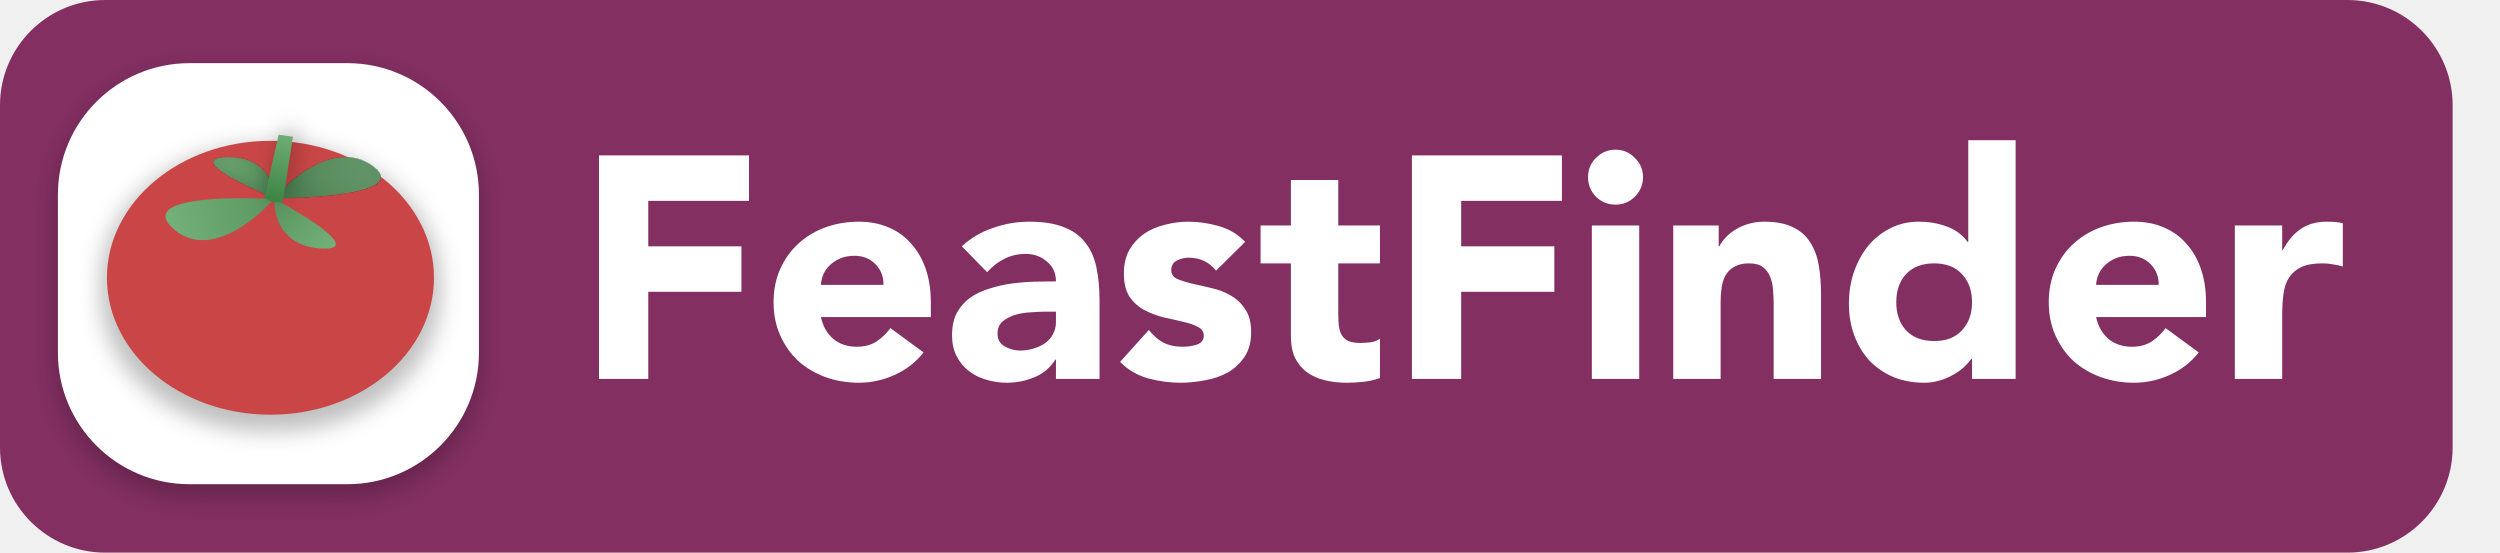
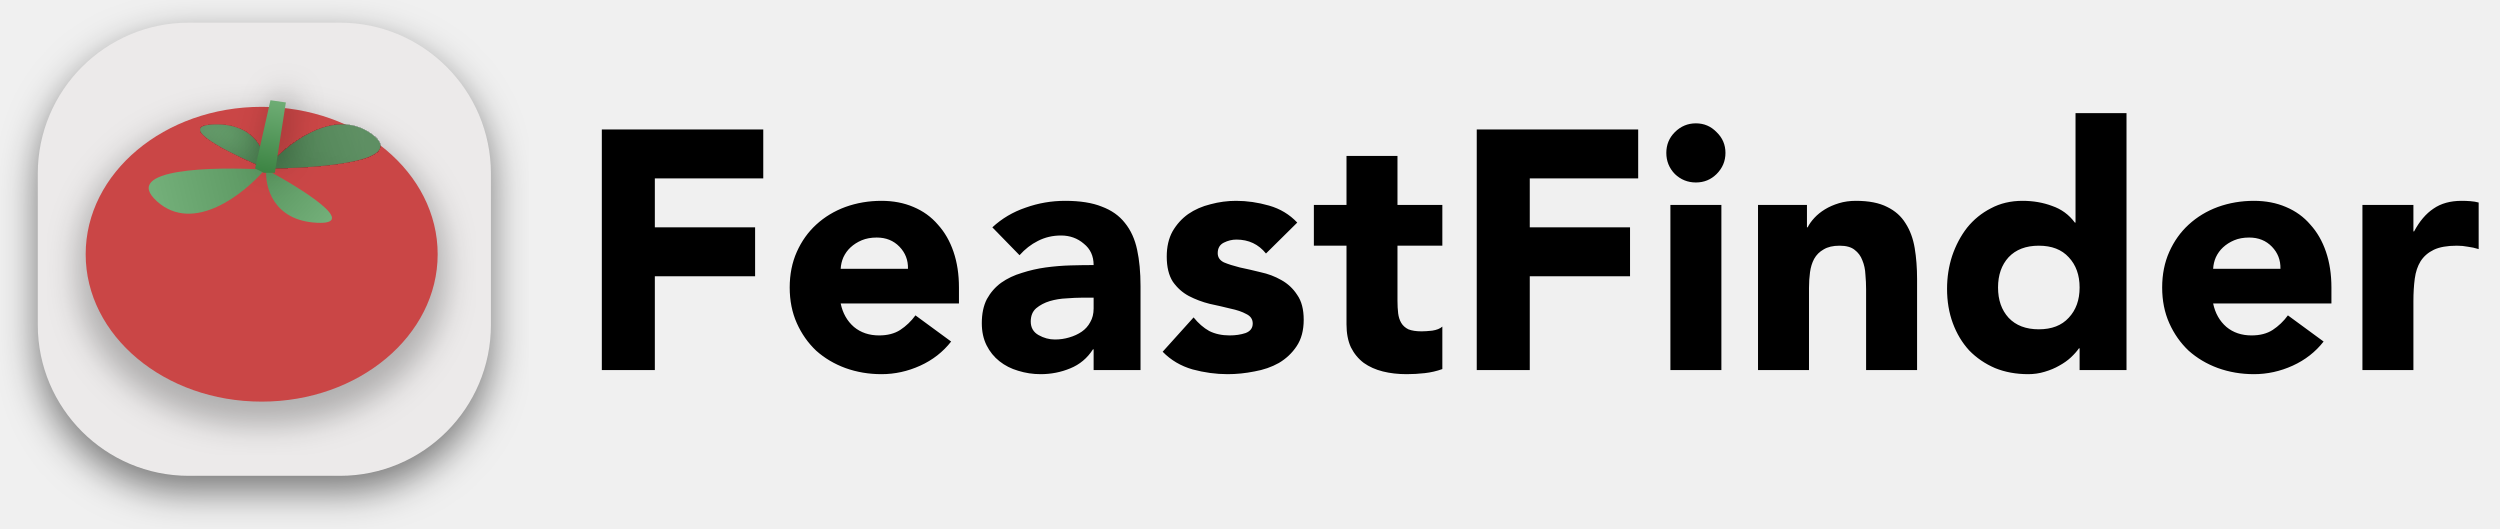
- <svg xmlns="http://www.w3.org/2000/svg" width="475" height="105" viewBox="0 0 475 105" fill="none">
-   <rect width="466" height="105" rx="20" fill="#6C0543" fill-opacity="0.82" />
+ <svg xmlns="http://www.w3.org/2000/svg" width="331" height="70" viewBox="0 0 331 70" fill="none">
+   <path d="M79.681 17.14H101.056V23.62H86.701V30.1H99.976V36.58H86.701V49H79.681V17.14ZM125.931 45.22C124.851 46.6 123.486 47.665 121.836 48.415C120.186 49.165 118.476 49.54 116.706 49.54C115.026 49.54 113.436 49.27 111.936 48.73C110.466 48.19 109.176 47.425 108.066 46.435C106.986 45.415 106.131 44.2 105.501 42.79C104.871 41.38 104.556 39.805 104.556 38.065C104.556 36.325 104.871 34.75 105.501 33.34C106.131 31.93 106.986 30.73 108.066 29.74C109.176 28.72 110.466 27.94 111.936 27.4C113.436 26.86 115.026 26.59 116.706 26.59C118.266 26.59 119.676 26.86 120.936 27.4C122.226 27.94 123.306 28.72 124.176 29.74C125.076 30.73 125.766 31.93 126.246 33.34C126.726 34.75 126.966 36.325 126.966 38.065V40.18H111.306C111.576 41.47 112.161 42.505 113.061 43.285C113.961 44.035 115.071 44.41 116.391 44.41C117.501 44.41 118.431 44.17 119.181 43.69C119.961 43.18 120.636 42.535 121.206 41.755L125.931 45.22ZM120.216 35.59C120.246 34.45 119.871 33.475 119.091 32.665C118.311 31.855 117.306 31.45 116.076 31.45C115.326 31.45 114.666 31.57 114.096 31.81C113.526 32.05 113.031 32.365 112.611 32.755C112.221 33.115 111.906 33.55 111.666 34.06C111.456 34.54 111.336 35.05 111.306 35.59H120.216ZM144.796 46.255H144.706C143.956 47.425 142.951 48.265 141.691 48.775C140.461 49.285 139.156 49.54 137.776 49.54C136.756 49.54 135.766 49.39 134.806 49.09C133.876 48.82 133.051 48.4 132.331 47.83C131.611 47.26 131.041 46.555 130.621 45.715C130.201 44.875 129.991 43.9 129.991 42.79C129.991 41.53 130.216 40.465 130.666 39.595C131.146 38.725 131.776 38.005 132.556 37.435C133.366 36.865 134.281 36.43 135.301 36.13C136.321 35.8 137.371 35.56 138.451 35.41C139.561 35.26 140.656 35.17 141.736 35.14C142.846 35.11 143.866 35.095 144.796 35.095C144.796 33.895 144.361 32.95 143.491 32.26C142.651 31.54 141.646 31.18 140.476 31.18C139.366 31.18 138.346 31.42 137.416 31.9C136.516 32.35 135.706 32.98 134.986 33.79L131.386 30.1C132.646 28.93 134.116 28.06 135.796 27.49C137.476 26.89 139.216 26.59 141.016 26.59C142.996 26.59 144.616 26.845 145.876 27.355C147.166 27.835 148.186 28.555 148.936 29.515C149.716 30.475 150.256 31.66 150.556 33.07C150.856 34.45 151.006 36.055 151.006 37.885V49H144.796V46.255ZM143.131 39.415C142.621 39.415 141.976 39.445 141.196 39.505C140.446 39.535 139.711 39.655 138.991 39.865C138.301 40.075 137.701 40.39 137.191 40.81C136.711 41.23 136.471 41.815 136.471 42.565C136.471 43.375 136.816 43.975 137.506 44.365C138.196 44.755 138.916 44.95 139.666 44.95C140.326 44.95 140.956 44.86 141.556 44.68C142.186 44.5 142.741 44.245 143.221 43.915C143.701 43.585 144.076 43.165 144.346 42.655C144.646 42.145 144.796 41.545 144.796 40.855V39.415H143.131ZM167.616 33.565C166.626 32.335 165.321 31.72 163.701 31.72C163.131 31.72 162.576 31.855 162.036 32.125C161.496 32.395 161.226 32.86 161.226 33.52C161.226 34.06 161.496 34.465 162.036 34.735C162.606 34.975 163.311 35.2 164.151 35.41C165.021 35.59 165.936 35.8 166.896 36.04C167.886 36.25 168.801 36.595 169.641 37.075C170.511 37.555 171.216 38.215 171.756 39.055C172.326 39.865 172.611 40.96 172.611 42.34C172.611 43.75 172.296 44.92 171.666 45.85C171.066 46.75 170.286 47.485 169.326 48.055C168.366 48.595 167.286 48.97 166.086 49.18C164.886 49.42 163.701 49.54 162.531 49.54C161.001 49.54 159.456 49.33 157.896 48.91C156.336 48.46 155.016 47.68 153.936 46.57L158.031 42.025C158.661 42.805 159.351 43.405 160.101 43.825C160.881 44.215 161.781 44.41 162.801 44.41C163.581 44.41 164.286 44.305 164.916 44.095C165.546 43.855 165.861 43.435 165.861 42.835C165.861 42.265 165.576 41.845 165.006 41.575C164.466 41.275 163.761 41.035 162.891 40.855C162.051 40.645 161.136 40.435 160.146 40.225C159.186 39.985 158.271 39.64 157.401 39.19C156.561 38.74 155.856 38.11 155.286 37.3C154.746 36.46 154.476 35.35 154.476 33.97C154.476 32.68 154.731 31.57 155.241 30.64C155.781 29.71 156.471 28.945 157.311 28.345C158.181 27.745 159.171 27.31 160.281 27.04C161.391 26.74 162.516 26.59 163.656 26.59C165.096 26.59 166.551 26.8 168.021 27.22C169.491 27.64 170.736 28.39 171.756 29.47L167.616 33.565ZM190.966 32.53H185.026V39.82C185.026 40.42 185.056 40.975 185.116 41.485C185.176 41.965 185.311 42.385 185.521 42.745C185.731 43.105 186.046 43.39 186.466 43.6C186.916 43.78 187.501 43.87 188.221 43.87C188.581 43.87 189.046 43.84 189.616 43.78C190.216 43.69 190.666 43.51 190.966 43.24V48.865C190.216 49.135 189.436 49.315 188.626 49.405C187.816 49.495 187.021 49.54 186.241 49.54C185.101 49.54 184.051 49.42 183.091 49.18C182.131 48.94 181.291 48.565 180.571 48.055C179.851 47.515 179.281 46.825 178.861 45.985C178.471 45.145 178.276 44.125 178.276 42.925V32.53H173.956V27.13H178.276V20.65H185.026V27.13H190.966V32.53ZM195.521 17.14H216.896V23.62H202.541V30.1H215.816V36.58H202.541V49H195.521V17.14ZM221.161 27.13H227.911V49H221.161V27.13ZM220.621 20.245C220.621 19.165 220.996 18.25 221.746 17.5C222.526 16.72 223.456 16.33 224.536 16.33C225.616 16.33 226.531 16.72 227.281 17.5C228.061 18.25 228.451 19.165 228.451 20.245C228.451 21.325 228.061 22.255 227.281 23.035C226.531 23.785 225.616 24.16 224.536 24.16C223.456 24.16 222.526 23.785 221.746 23.035C220.996 22.255 220.621 21.325 220.621 20.245ZM232.761 27.13H239.241V30.1H239.331C239.541 29.68 239.841 29.26 240.231 28.84C240.621 28.42 241.086 28.045 241.626 27.715C242.166 27.385 242.781 27.115 243.471 26.905C244.161 26.695 244.911 26.59 245.721 26.59C247.431 26.59 248.811 26.86 249.861 27.4C250.911 27.91 251.721 28.63 252.291 29.56C252.891 30.49 253.296 31.585 253.506 32.845C253.716 34.105 253.821 35.47 253.821 36.94V49H247.071V38.29C247.071 37.66 247.041 37.015 246.981 36.355C246.951 35.665 246.816 35.035 246.576 34.465C246.366 33.895 246.021 33.43 245.541 33.07C245.091 32.71 244.431 32.53 243.561 32.53C242.691 32.53 241.986 32.695 241.446 33.025C240.906 33.325 240.486 33.745 240.186 34.285C239.916 34.795 239.736 35.38 239.646 36.04C239.556 36.7 239.511 37.39 239.511 38.11V49H232.761V27.13ZM281.55 49H275.34V46.12H275.25C274.98 46.51 274.62 46.915 274.17 47.335C273.75 47.725 273.24 48.085 272.64 48.415C272.07 48.745 271.425 49.015 270.705 49.225C270.015 49.435 269.295 49.54 268.545 49.54C266.925 49.54 265.455 49.27 264.135 48.73C262.815 48.16 261.675 47.38 260.715 46.39C259.785 45.37 259.065 44.17 258.555 42.79C258.045 41.41 257.79 39.895 257.79 38.245C257.79 36.715 258.015 35.26 258.465 33.88C258.945 32.47 259.605 31.225 260.445 30.145C261.315 29.065 262.365 28.21 263.595 27.58C264.825 26.92 266.22 26.59 267.78 26.59C269.19 26.59 270.495 26.815 271.695 27.265C272.925 27.685 273.93 28.42 274.71 29.47H274.8V14.98H281.55V49ZM275.34 38.065C275.34 36.415 274.86 35.08 273.9 34.06C272.97 33.04 271.65 32.53 269.94 32.53C268.23 32.53 266.895 33.04 265.935 34.06C265.005 35.08 264.54 36.415 264.54 38.065C264.54 39.715 265.005 41.05 265.935 42.07C266.895 43.09 268.23 43.6 269.94 43.6C271.65 43.6 272.97 43.09 273.9 42.07C274.86 41.05 275.34 39.715 275.34 38.065ZM307.645 45.22C306.565 46.6 305.2 47.665 303.55 48.415C301.9 49.165 300.19 49.54 298.42 49.54C296.74 49.54 295.15 49.27 293.65 48.73C292.18 48.19 290.89 47.425 289.78 46.435C288.7 45.415 287.845 44.2 287.215 42.79C286.585 41.38 286.27 39.805 286.27 38.065C286.27 36.325 286.585 34.75 287.215 33.34C287.845 31.93 288.7 30.73 289.78 29.74C290.89 28.72 292.18 27.94 293.65 27.4C295.15 26.86 296.74 26.59 298.42 26.59C299.98 26.59 301.39 26.86 302.65 27.4C303.94 27.94 305.02 28.72 305.89 29.74C306.79 30.73 307.48 31.93 307.96 33.34C308.44 34.75 308.68 36.325 308.68 38.065V40.18H293.02C293.29 41.47 293.875 42.505 294.775 43.285C295.675 44.035 296.785 44.41 298.105 44.41C299.215 44.41 300.145 44.17 300.895 43.69C301.675 43.18 302.35 42.535 302.92 41.755L307.645 45.22ZM301.93 35.59C301.96 34.45 301.585 33.475 300.805 32.665C300.025 31.855 299.02 31.45 297.79 31.45C297.04 31.45 296.38 31.57 295.81 31.81C295.24 32.05 294.745 32.365 294.325 32.755C293.935 33.115 293.62 33.55 293.38 34.06C293.17 34.54 293.05 35.05 293.02 35.59H301.93ZM312.785 27.13H319.535V30.64H319.625C320.345 29.29 321.2 28.285 322.19 27.625C323.18 26.935 324.425 26.59 325.925 26.59C326.315 26.59 326.705 26.605 327.095 26.635C327.485 26.665 327.845 26.725 328.175 26.815V32.98C327.695 32.83 327.215 32.725 326.735 32.665C326.285 32.575 325.805 32.53 325.295 32.53C324.005 32.53 322.985 32.71 322.235 33.07C321.485 33.43 320.9 33.94 320.48 34.6C320.09 35.23 319.835 35.995 319.715 36.895C319.595 37.795 319.535 38.785 319.535 39.865V49H312.785V27.13Z" fill="black" />
  <g filter="url(#filter0_d)">
-     <rect x="11" y="12" width="80" height="80" rx="25" fill="white" />
+     <rect x="5" y="3" width="60" height="60" rx="20" fill="#ECEAEA" />
  </g>
-   <path d="M113.811 29.52H142.311V38.16H123.171V46.8H140.871V55.44H123.171V72H113.811V29.52ZM175.477 66.96C174.037 68.8 172.217 70.22 170.017 71.22C167.817 72.22 165.537 72.72 163.177 72.72C160.937 72.72 158.817 72.36 156.817 71.64C154.857 70.92 153.137 69.9 151.657 68.58C150.217 67.22 149.077 65.6 148.237 63.72C147.397 61.84 146.977 59.74 146.977 57.42C146.977 55.1 147.397 53 148.237 51.12C149.077 49.24 150.217 47.64 151.657 46.32C153.137 44.96 154.857 43.92 156.817 43.2C158.817 42.48 160.937 42.12 163.177 42.12C165.257 42.12 167.137 42.48 168.817 43.2C170.537 43.92 171.977 44.96 173.137 46.32C174.337 47.64 175.257 49.24 175.897 51.12C176.537 53 176.857 55.1 176.857 57.42V60.24H155.977C156.337 61.96 157.117 63.34 158.317 64.38C159.517 65.38 160.997 65.88 162.757 65.88C164.237 65.88 165.477 65.56 166.477 64.92C167.517 64.24 168.417 63.38 169.177 62.34L175.477 66.96ZM167.857 54.12C167.897 52.6 167.397 51.3 166.357 50.22C165.317 49.14 163.977 48.6 162.337 48.6C161.337 48.6 160.457 48.76 159.697 49.08C158.937 49.4 158.277 49.82 157.717 50.34C157.197 50.82 156.777 51.4 156.457 52.08C156.177 52.72 156.017 53.4 155.977 54.12H167.857ZM200.63 68.34H200.51C199.51 69.9 198.17 71.02 196.49 71.7C194.85 72.38 193.11 72.72 191.27 72.72C189.91 72.72 188.59 72.52 187.31 72.12C186.07 71.76 184.97 71.2 184.01 70.44C183.05 69.68 182.29 68.74 181.73 67.62C181.17 66.5 180.89 65.2 180.89 63.72C180.89 62.04 181.19 60.62 181.79 59.46C182.43 58.3 183.27 57.34 184.31 56.58C185.39 55.82 186.61 55.24 187.97 54.84C189.33 54.4 190.73 54.08 192.17 53.88C193.65 53.68 195.11 53.56 196.55 53.52C198.03 53.48 199.39 53.46 200.63 53.46C200.63 51.86 200.05 50.6 198.89 49.68C197.77 48.72 196.43 48.24 194.87 48.24C193.39 48.24 192.03 48.56 190.79 49.2C189.59 49.8 188.51 50.64 187.55 51.72L182.75 46.8C184.43 45.24 186.39 44.08 188.63 43.32C190.87 42.52 193.19 42.12 195.59 42.12C198.23 42.12 200.39 42.46 202.07 43.14C203.79 43.78 205.15 44.74 206.15 46.02C207.19 47.3 207.91 48.88 208.31 50.76C208.71 52.6 208.91 54.74 208.91 57.18V72H200.63V68.34ZM198.41 59.22C197.73 59.22 196.87 59.26 195.83 59.34C194.83 59.38 193.85 59.54 192.89 59.82C191.97 60.1 191.17 60.52 190.49 61.08C189.85 61.64 189.53 62.42 189.53 63.42C189.53 64.5 189.99 65.3 190.91 65.82C191.83 66.34 192.79 66.6 193.79 66.6C194.67 66.6 195.51 66.48 196.31 66.24C197.15 66 197.89 65.66 198.53 65.22C199.17 64.78 199.67 64.22 200.03 63.54C200.43 62.86 200.63 62.06 200.63 61.14V59.22H198.41ZM231.057 51.42C229.737 49.78 227.997 48.96 225.837 48.96C225.077 48.96 224.337 49.14 223.617 49.5C222.897 49.86 222.537 50.48 222.537 51.36C222.537 52.08 222.897 52.62 223.617 52.98C224.377 53.3 225.317 53.6 226.437 53.88C227.597 54.12 228.817 54.4 230.097 54.72C231.417 55 232.637 55.46 233.757 56.1C234.917 56.74 235.857 57.62 236.577 58.74C237.337 59.82 237.717 61.28 237.717 63.12C237.717 65 237.297 66.56 236.457 67.8C235.657 69 234.617 69.98 233.337 70.74C232.057 71.46 230.617 71.96 229.017 72.24C227.417 72.56 225.837 72.72 224.277 72.72C222.237 72.72 220.177 72.44 218.097 71.88C216.017 71.28 214.257 70.24 212.817 68.76L218.277 62.7C219.117 63.74 220.037 64.54 221.037 65.1C222.077 65.62 223.277 65.88 224.637 65.88C225.677 65.88 226.617 65.74 227.457 65.46C228.297 65.14 228.717 64.58 228.717 63.78C228.717 63.02 228.337 62.46 227.577 62.1C226.857 61.7 225.917 61.38 224.757 61.14C223.637 60.86 222.417 60.58 221.097 60.3C219.817 59.98 218.597 59.52 217.437 58.92C216.317 58.32 215.377 57.48 214.617 56.4C213.897 55.28 213.537 53.8 213.537 51.96C213.537 50.24 213.877 48.76 214.557 47.52C215.277 46.28 216.197 45.26 217.317 44.46C218.477 43.66 219.797 43.08 221.277 42.72C222.757 42.32 224.257 42.12 225.777 42.12C227.697 42.12 229.637 42.4 231.597 42.96C233.557 43.52 235.217 44.52 236.577 45.96L231.057 51.42ZM262.19 50.04H254.27V59.76C254.27 60.56 254.31 61.3 254.39 61.98C254.47 62.62 254.65 63.18 254.93 63.66C255.21 64.14 255.63 64.52 256.19 64.8C256.79 65.04 257.57 65.16 258.53 65.16C259.01 65.16 259.63 65.12 260.39 65.04C261.19 64.92 261.79 64.68 262.19 64.32V71.82C261.19 72.18 260.15 72.42 259.07 72.54C257.99 72.66 256.93 72.72 255.89 72.72C254.37 72.72 252.97 72.56 251.69 72.24C250.41 71.92 249.29 71.42 248.33 70.74C247.37 70.02 246.61 69.1 246.05 67.98C245.53 66.86 245.27 65.5 245.27 63.9V50.04H239.51V42.84H245.27V34.2H254.27V42.84H262.19V50.04ZM268.264 29.52H296.764V38.16H277.624V46.8H295.324V55.44H277.624V72H268.264V29.52ZM302.45 42.84H311.45V72H302.45V42.84ZM301.73 33.66C301.73 32.22 302.23 31 303.23 30C304.27 28.96 305.51 28.44 306.95 28.44C308.39 28.44 309.61 28.96 310.61 30C311.65 31 312.17 32.22 312.17 33.66C312.17 35.1 311.65 36.34 310.61 37.38C309.61 38.38 308.39 38.88 306.95 38.88C305.51 38.88 304.27 38.38 303.23 37.38C302.23 36.34 301.73 35.1 301.73 33.66ZM317.916 42.84H326.556V46.8H326.676C326.956 46.24 327.356 45.68 327.876 45.12C328.396 44.56 329.016 44.06 329.736 43.62C330.456 43.18 331.276 42.82 332.196 42.54C333.116 42.26 334.116 42.12 335.196 42.12C337.476 42.12 339.316 42.48 340.716 43.2C342.116 43.88 343.196 44.84 343.956 46.08C344.756 47.32 345.296 48.78 345.576 50.46C345.856 52.14 345.996 53.96 345.996 55.92V72H336.996V57.72C336.996 56.88 336.956 56.02 336.876 55.14C336.836 54.22 336.656 53.38 336.336 52.62C336.056 51.86 335.596 51.24 334.956 50.76C334.356 50.28 333.476 50.04 332.316 50.04C331.156 50.04 330.216 50.26 329.496 50.7C328.776 51.1 328.216 51.66 327.816 52.38C327.456 53.06 327.216 53.84 327.096 54.72C326.976 55.6 326.916 56.52 326.916 57.48V72H317.916V42.84ZM382.969 72H374.689V68.16H374.569C374.209 68.68 373.729 69.22 373.129 69.78C372.569 70.3 371.889 70.78 371.089 71.22C370.329 71.66 369.469 72.02 368.509 72.3C367.589 72.58 366.629 72.72 365.629 72.72C363.469 72.72 361.509 72.36 359.749 71.64C357.989 70.88 356.469 69.84 355.189 68.52C353.949 67.16 352.989 65.56 352.309 63.72C351.629 61.88 351.289 59.86 351.289 57.66C351.289 55.62 351.589 53.68 352.189 51.84C352.829 49.96 353.709 48.3 354.829 46.86C355.989 45.42 357.389 44.28 359.029 43.44C360.669 42.56 362.529 42.12 364.609 42.12C366.489 42.12 368.229 42.42 369.829 43.02C371.469 43.58 372.809 44.56 373.849 45.96H373.969V26.64H382.969V72ZM374.689 57.42C374.689 55.22 374.049 53.44 372.769 52.08C371.529 50.72 369.769 50.04 367.489 50.04C365.209 50.04 363.429 50.72 362.149 52.08C360.909 53.44 360.289 55.22 360.289 57.42C360.289 59.62 360.909 61.4 362.149 62.76C363.429 64.12 365.209 64.8 367.489 64.8C369.769 64.8 371.529 64.12 372.769 62.76C374.049 61.4 374.689 59.62 374.689 57.42ZM417.762 66.96C416.322 68.8 414.502 70.22 412.302 71.22C410.102 72.22 407.822 72.72 405.462 72.72C403.222 72.72 401.102 72.36 399.102 71.64C397.142 70.92 395.422 69.9 393.942 68.58C392.502 67.22 391.362 65.6 390.522 63.72C389.682 61.84 389.262 59.74 389.262 57.42C389.262 55.1 389.682 53 390.522 51.12C391.362 49.24 392.502 47.64 393.942 46.32C395.422 44.96 397.142 43.92 399.102 43.2C401.102 42.48 403.222 42.12 405.462 42.12C407.542 42.12 409.422 42.48 411.102 43.2C412.822 43.92 414.262 44.96 415.422 46.32C416.622 47.64 417.542 49.24 418.182 51.12C418.822 53 419.142 55.1 419.142 57.42V60.24H398.262C398.622 61.96 399.402 63.34 400.602 64.38C401.802 65.38 403.282 65.88 405.042 65.88C406.522 65.88 407.762 65.56 408.762 64.92C409.802 64.24 410.702 63.38 411.462 62.34L417.762 66.96ZM410.142 54.12C410.182 52.6 409.682 51.3 408.642 50.22C407.602 49.14 406.262 48.6 404.622 48.6C403.622 48.6 402.742 48.76 401.982 49.08C401.222 49.4 400.562 49.82 400.002 50.34C399.482 50.82 399.062 51.4 398.742 52.08C398.462 52.72 398.302 53.4 398.262 54.12H410.142ZM424.616 42.84H433.616V47.52H433.736C434.696 45.72 435.836 44.38 437.156 43.5C438.476 42.58 440.136 42.12 442.136 42.12C442.656 42.12 443.176 42.14 443.696 42.18C444.216 42.22 444.696 42.3 445.136 42.42V50.64C444.496 50.44 443.856 50.3 443.216 50.22C442.616 50.1 441.976 50.04 441.296 50.04C439.576 50.04 438.216 50.28 437.216 50.76C436.216 51.24 435.436 51.92 434.876 52.8C434.356 53.64 434.016 54.66 433.856 55.86C433.696 57.06 433.616 58.38 433.616 59.82V72H424.616V42.84Z" fill="white" />
  <g filter="url(#filter1_d)">
-     <ellipse cx="51.388" cy="52.777" rx="31.068" ry="26.019" fill="#CA4646" />
+     <ellipse cx="34.645" cy="33.66" rx="23.301" ry="19.515" fill="#CA4646" />
  </g>
  <g filter="url(#filter2_i)">
-     <path d="M52.165 37.631C55.546 33.571 63.999 26.667 70.762 31.54C77.525 36.413 61.182 37.631 52.165 37.631Z" fill="url(#paint0_linear)" />
+     <path d="M35.227 22.301C37.763 19.255 44.103 14.078 49.175 17.732C54.247 21.387 41.99 22.301 35.227 22.301Z" fill="url(#paint0_linear)" />
  </g>
-   <path d="M51.953 37.838C48.292 42.121 39.358 49.239 32.907 43.441C26.456 37.644 42.916 37.29 51.953 37.838Z" fill="url(#paint1_linear)" />
+   <path d="M35.068 22.456C32.322 25.668 25.622 31.006 20.784 26.658C15.946 22.31 28.291 22.045 35.068 22.456Z" fill="url(#paint1_linear)" />
  <g filter="url(#filter3_i)">
-     <path d="M52.165 37.631C46.074 35.133 35.719 30.084 43.029 29.87C50.338 29.656 52.165 34.955 52.165 37.631Z" fill="url(#paint2_linear)" />
+     <path d="M35.227 22.301C30.659 20.427 22.893 16.641 28.375 16.48C33.857 16.32 35.227 20.294 35.227 22.301Z" fill="url(#paint2_linear)" />
  </g>
-   <path d="M52.198 37.84C58.365 41.14 68.774 47.636 61.072 47.219C53.37 46.803 51.947 40.793 52.198 37.84Z" fill="url(#paint3_linear)" />
+   <path d="M35.252 22.457C39.877 24.932 47.684 29.804 41.907 29.492C36.131 29.18 35.063 24.672 35.252 22.457Z" fill="url(#paint3_linear)" />
  <g filter="url(#filter4_d)">
-     <path d="M50.223 37.631L51.777 38.408L53.718 38.408L55.66 25.981L52.942 25.592L50.223 37.631Z" fill="url(#paint4_linear)" />
+     <path d="M33.771 22.301L34.936 22.883L36.392 22.883L37.849 13.563L35.81 13.271L33.771 22.301Z" fill="url(#paint4_linear)" />
  </g>
  <defs>
-     <filter id="filter0_d" x="6" y="9" width="90" height="90" filterUnits="userSpaceOnUse" color-interpolation-filters="sRGB">
+     <filter id="filter0_d" x="0" y="0" width="70" height="70" filterUnits="userSpaceOnUse" color-interpolation-filters="sRGB">
      <feFlood flood-opacity="0" result="BackgroundImageFix" />
      <feColorMatrix in="SourceAlpha" type="matrix" values="0 0 0 0 0 0 0 0 0 0 0 0 0 0 0 0 0 0 127 0" />
      <feOffset dy="2" />
      <feGaussianBlur stdDeviation="2.5" />
-       <feColorMatrix type="matrix" values="0 0 0 0 0 0 0 0 0 0 0 0 0 0 0 0 0 0 0.25 0" />
+       <feColorMatrix type="matrix" values="0 0 0 0 0 0 0 0 0 0 0 0 0 0 0 0 0 0 0.5 0" />
      <feBlend mode="normal" in2="BackgroundImageFix" result="effect1_dropShadow" />
      <feBlend mode="normal" in="SourceGraphic" in2="effect1_dropShadow" result="shape" />
    </filter>
-     <filter id="filter1_d" x="15.32" y="23.757" width="72.136" height="62.039" filterUnits="userSpaceOnUse" color-interpolation-filters="sRGB">
+     <filter id="filter1_d" x="6.344" y="11.145" width="56.602" height="49.029" filterUnits="userSpaceOnUse" color-interpolation-filters="sRGB">
      <feFlood flood-opacity="0" result="BackgroundImageFix" />
      <feColorMatrix in="SourceAlpha" type="matrix" values="0 0 0 0 0 0 0 0 0 0 0 0 0 0 0 0 0 0 127 0" />
      <feMorphology radius="1" operator="dilate" in="SourceAlpha" result="effect1_dropShadow" />
      <feOffset dy="2" />
      <feGaussianBlur stdDeviation="2" />
      <feColorMatrix type="matrix" values="0 0 0 0 0 0 0 0 0 0 0 0 0 0 0 0 0 0 0.25 0" />
      <feBlend mode="normal" in2="BackgroundImageFix" result="effect1_dropShadow" />
      <feBlend mode="normal" in="SourceGraphic" in2="effect1_dropShadow" result="shape" />
    </filter>
-     <filter id="filter2_i" x="51.165" y="28.864" width="21.194" height="8.767" filterUnits="userSpaceOnUse" color-interpolation-filters="sRGB">
+     <filter id="filter2_i" x="34.227" y="15.475" width="16.146" height="6.825" filterUnits="userSpaceOnUse" color-interpolation-filters="sRGB">
      <feFlood flood-opacity="0" result="BackgroundImageFix" />
      <feBlend mode="normal" in="SourceGraphic" in2="BackgroundImageFix" result="shape" />
      <feColorMatrix in="SourceAlpha" type="matrix" values="0 0 0 0 0 0 0 0 0 0 0 0 0 0 0 0 0 0 127 0" result="hardAlpha" />
      <feOffset dx="-1" dy="-1" />
      <feGaussianBlur stdDeviation="5" />
      <feComposite in2="hardAlpha" operator="arithmetic" k2="-1" k3="1" />
      <feColorMatrix type="matrix" values="0 0 0 0 0 0 0 0 0 0 0 0 0 0 0 0 0 0 0.2 0" />
      <feBlend mode="normal" in2="shape" result="effect1_innerShadow" />
    </filter>
-     <filter id="filter3_i" x="39.515" y="28.864" width="12.65" height="8.767" filterUnits="userSpaceOnUse" color-interpolation-filters="sRGB">
+     <filter id="filter3_i" x="25.489" y="15.475" width="9.738" height="6.825" filterUnits="userSpaceOnUse" color-interpolation-filters="sRGB">
      <feFlood flood-opacity="0" result="BackgroundImageFix" />
      <feBlend mode="normal" in="SourceGraphic" in2="BackgroundImageFix" result="shape" />
      <feColorMatrix in="SourceAlpha" type="matrix" values="0 0 0 0 0 0 0 0 0 0 0 0 0 0 0 0 0 0 127 0" result="hardAlpha" />
      <feOffset dx="-1" dy="-1" />
      <feGaussianBlur stdDeviation="2" />
      <feComposite in2="hardAlpha" operator="arithmetic" k2="-1" k3="1" />
      <feColorMatrix type="matrix" values="0 0 0 0 0 0 0 0 0 0 0 0 0 0 0 0 0 0 0.2 0" />
      <feBlend mode="normal" in2="shape" result="effect1_innerShadow" />
    </filter>
-     <filter id="filter4_d" x="45.459" y="20.189" width="17.042" height="21.732" filterUnits="userSpaceOnUse" color-interpolation-filters="sRGB">
+     <filter id="filter4_d" x="30.771" y="8.271" width="12.078" height="17.612" filterUnits="userSpaceOnUse" color-interpolation-filters="sRGB">
      <feFlood flood-opacity="0" result="BackgroundImageFix" />
      <feColorMatrix in="SourceAlpha" type="matrix" values="0 0 0 0 0 0 0 0 0 0 0 0 0 0 0 0 0 0 127 0" />
      <feOffset dx="1" dy="-1" />
      <feGaussianBlur stdDeviation="2" />
      <feColorMatrix type="matrix" values="0 0 0 0 0 0 0 0 0 0 0 0 0 0 0 0 0 0 0.25 0" />
      <feBlend mode="normal" in2="BackgroundImageFix" result="effect1_dropShadow" />
      <feBlend mode="normal" in="SourceGraphic" in2="effect1_dropShadow" result="shape" />
    </filter>
-     <linearGradient id="paint0_linear" x1="69.252" y1="31.806" x2="54.883" y2="36.854" gradientUnits="userSpaceOnUse">
+     <linearGradient id="paint0_linear" x1="48.043" y1="17.932" x2="37.266" y2="21.718" gradientUnits="userSpaceOnUse">
      <stop stop-color="#73AF79" />
      <stop offset="1" stop-color="#5A9660" />
    </linearGradient>
-     <linearGradient id="paint1_linear" x1="32.748" y1="42.68" x2="52.165" y2="38.02" gradientUnits="userSpaceOnUse">
+     <linearGradient id="paint1_linear" x1="20.664" y1="26.087" x2="35.227" y2="22.592" gradientUnits="userSpaceOnUse">
      <stop stop-color="#73AF79" />
      <stop offset="1" stop-color="#5A9660" />
    </linearGradient>
-     <linearGradient id="paint2_linear" x1="40.515" y1="29.864" x2="50.223" y2="37.631" gradientUnits="userSpaceOnUse">
+     <linearGradient id="paint2_linear" x1="26.489" y1="16.475" x2="33.771" y2="22.301" gradientUnits="userSpaceOnUse">
      <stop stop-color="#73AF79" />
      <stop offset="1" stop-color="#5A9660" />
    </linearGradient>
-     <linearGradient id="paint3_linear" x1="62.651" y1="47.34" x2="52.942" y2="38.408" gradientUnits="userSpaceOnUse">
+     <linearGradient id="paint3_linear" x1="43.091" y1="29.582" x2="35.81" y2="22.883" gradientUnits="userSpaceOnUse">
      <stop stop-color="#73AF79" />
      <stop offset="1" stop-color="#5A9660" />
    </linearGradient>
-     <linearGradient id="paint4_linear" x1="55.272" y1="22.097" x2="52.165" y2="38.408" gradientUnits="userSpaceOnUse">
+     <linearGradient id="paint4_linear" x1="37.557" y1="10.65" x2="35.227" y2="22.883" gradientUnits="userSpaceOnUse">
      <stop stop-color="#7DB983" />
      <stop offset="1" stop-color="#3C8443" />
    </linearGradient>
  </defs>
</svg>
